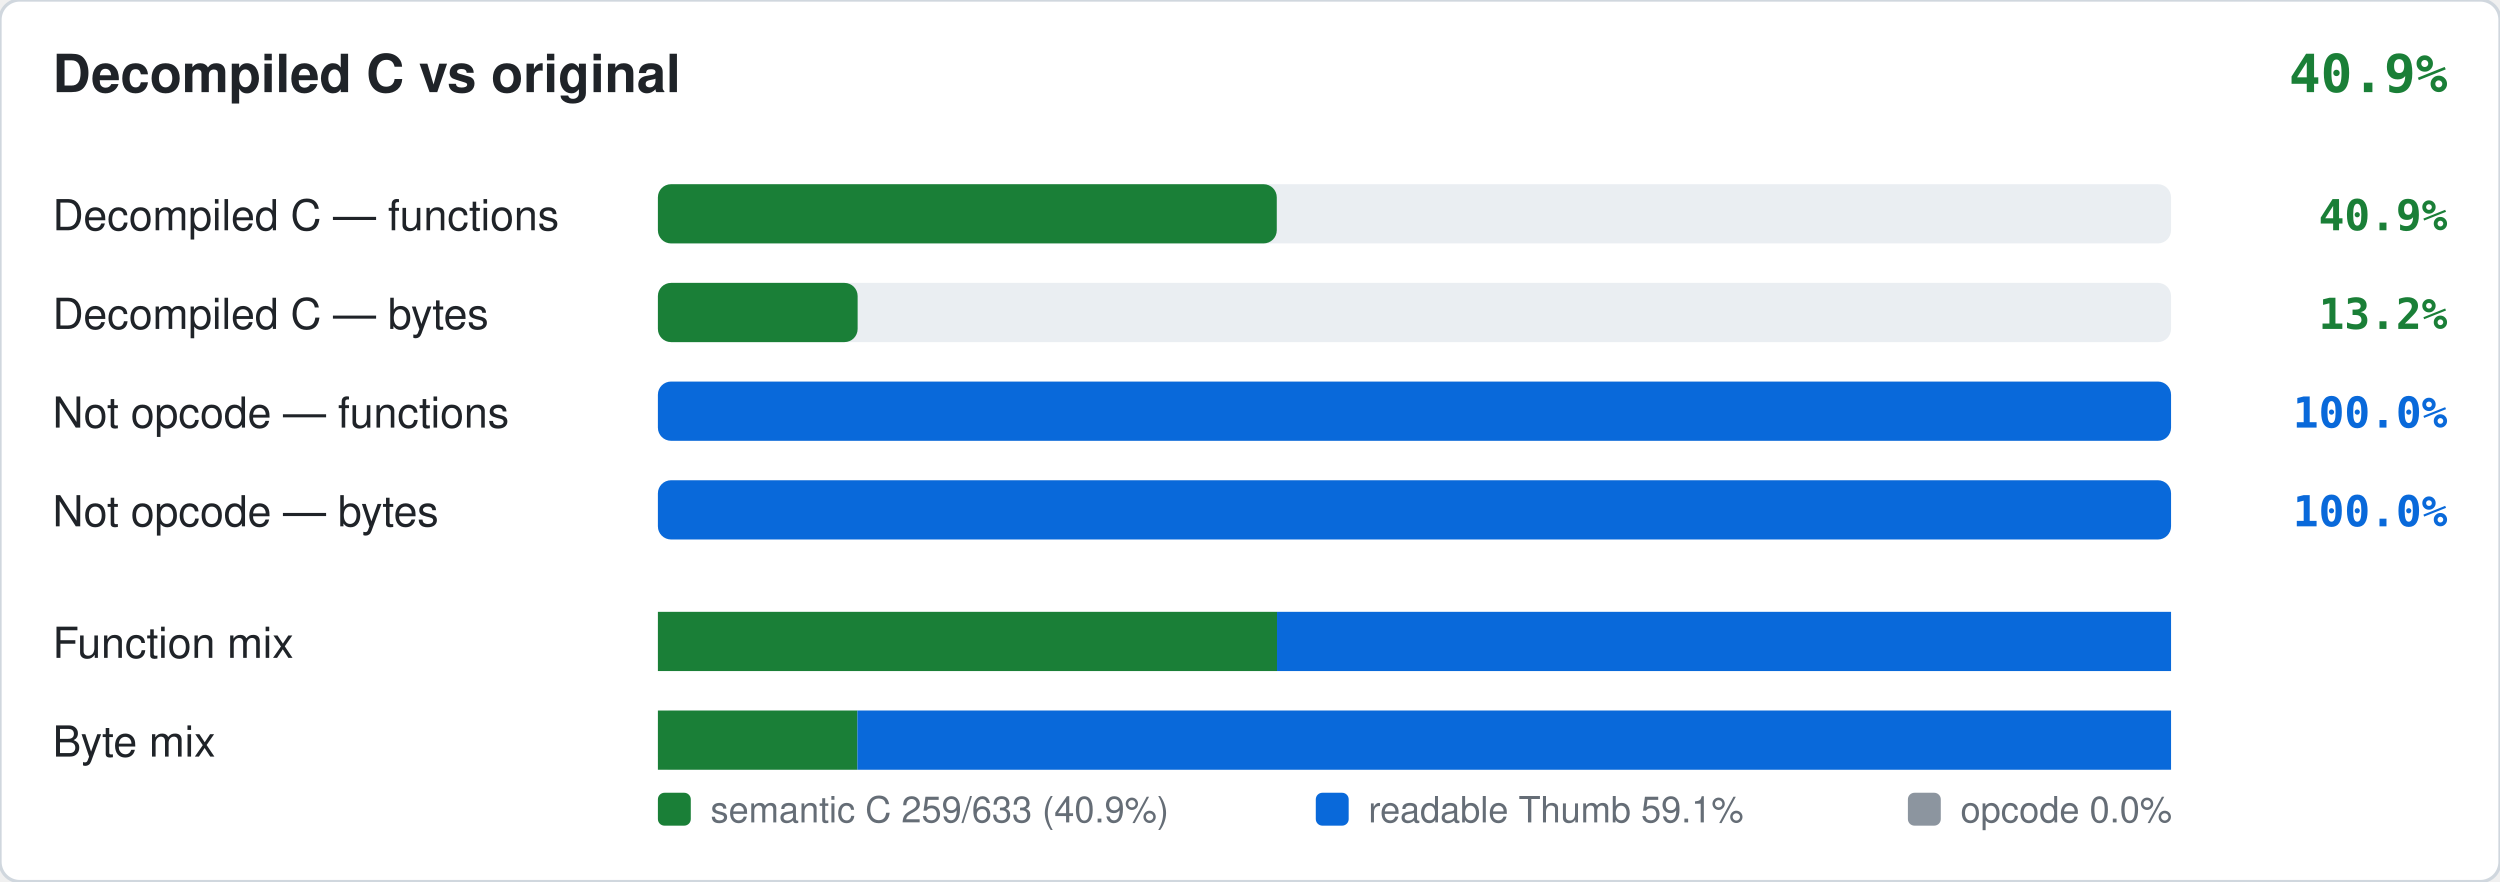
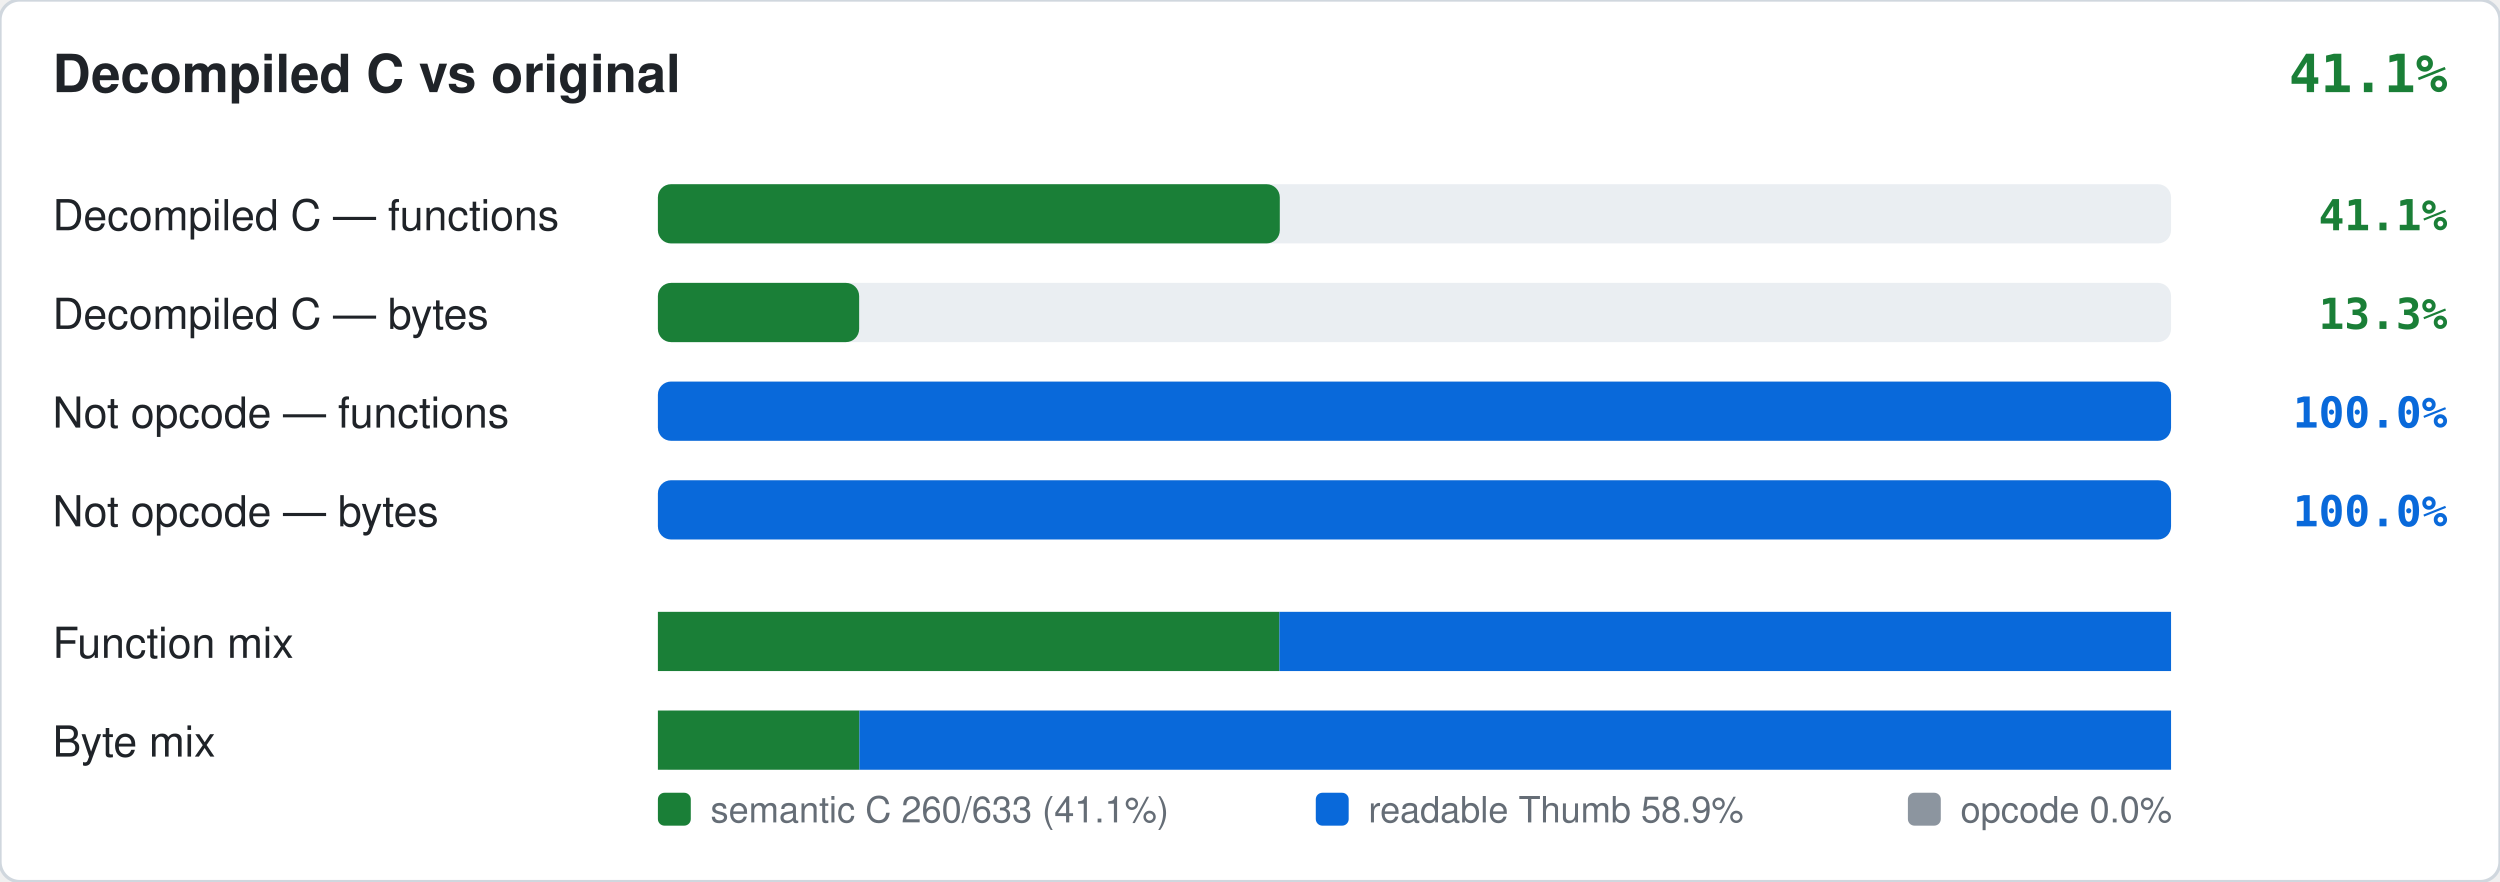
- <svg xmlns="http://www.w3.org/2000/svg" width="760" height="268" viewBox="0 0 760 268" role="img" aria-label="Decompiled C 40.9% functions, 13.2% bytes (259/633, 11,902/90,272)">
+ <svg xmlns="http://www.w3.org/2000/svg" width="760" height="268" viewBox="0 0 760 268" role="img" aria-label="Decompiled C 41.1% functions, 13.3% bytes (260/633, 12,022/90,272)">
  <rect width="760" height="268" rx="6" fill="#ffffff" stroke="#d0d7de" />
  <text x="16" y="28" font-family="-apple-system,BlinkMacSystemFont,Segoe UI,Helvetica,Arial,sans-serif" font-size="16" font-weight="600" fill="#1f2328">Decompiled C vs original</text>
-   <text x="744" y="28" text-anchor="end" font-family="ui-monospace,SFMono-Regular,Menlo,Consolas,monospace" font-size="16" font-weight="700" fill="#1a7f37">40.9%</text>
+   <text x="744" y="28" text-anchor="end" font-family="ui-monospace,SFMono-Regular,Menlo,Consolas,monospace" font-size="16" font-weight="700" fill="#1a7f37">41.1%</text>
  <text x="16" y="70" font-family="-apple-system,BlinkMacSystemFont,Segoe UI,Helvetica,Arial,sans-serif" font-size="13" fill="#1f2328">Decompiled C — functions</text>
  <rect x="200.00" y="56.00" width="460.00" height="18.00" rx="4" fill="#eaeef2" />
-   <rect x="200.00" y="56.00" width="188.14" height="18.00" rx="4" fill="#1a7f37" />
-   <text x="744" y="70" text-anchor="end" font-family="ui-monospace,SFMono-Regular,Menlo,Consolas,monospace" font-size="13" font-weight="700" fill="#1a7f37">40.9%</text>
+   <rect x="200.00" y="56.00" width="189.06" height="18.00" rx="4" fill="#1a7f37" />
+   <text x="744" y="70" text-anchor="end" font-family="ui-monospace,SFMono-Regular,Menlo,Consolas,monospace" font-size="13" font-weight="700" fill="#1a7f37">41.1%</text>
  <text x="16" y="100" font-family="-apple-system,BlinkMacSystemFont,Segoe UI,Helvetica,Arial,sans-serif" font-size="13" fill="#1f2328">Decompiled C — bytes</text>
  <rect x="200.00" y="86.00" width="460.00" height="18.00" rx="4" fill="#eaeef2" />
-   <rect x="200.00" y="86.00" width="60.72" height="18.00" rx="4" fill="#1a7f37" />
-   <text x="744" y="100" text-anchor="end" font-family="ui-monospace,SFMono-Regular,Menlo,Consolas,monospace" font-size="13" font-weight="700" fill="#1a7f37">13.2%</text>
+   <rect x="200.00" y="86.00" width="61.18" height="18.00" rx="4" fill="#1a7f37" />
+   <text x="744" y="100" text-anchor="end" font-family="ui-monospace,SFMono-Regular,Menlo,Consolas,monospace" font-size="13" font-weight="700" fill="#1a7f37">13.3%</text>
  <text x="16" y="130" font-family="-apple-system,BlinkMacSystemFont,Segoe UI,Helvetica,Arial,sans-serif" font-size="13" fill="#1f2328">Not opcode — functions</text>
  <rect x="200.00" y="116.00" width="460.00" height="18.00" rx="4" fill="#eaeef2" />
  <rect x="200.00" y="116.00" width="460.00" height="18.00" rx="4" fill="#0969da" />
  <text x="744" y="130" text-anchor="end" font-family="ui-monospace,SFMono-Regular,Menlo,Consolas,monospace" font-size="13" font-weight="700" fill="#0969da">100.0%</text>
  <text x="16" y="160" font-family="-apple-system,BlinkMacSystemFont,Segoe UI,Helvetica,Arial,sans-serif" font-size="13" fill="#1f2328">Not opcode — bytes</text>
  <rect x="200.00" y="146.00" width="460.00" height="18.00" rx="4" fill="#eaeef2" />
  <rect x="200.00" y="146.00" width="460.00" height="18.00" rx="4" fill="#0969da" />
  <text x="744" y="160" text-anchor="end" font-family="ui-monospace,SFMono-Regular,Menlo,Consolas,monospace" font-size="13" font-weight="700" fill="#0969da">100.0%</text>
  <text x="16" y="200" font-family="-apple-system,BlinkMacSystemFont,Segoe UI,Helvetica,Arial,sans-serif" font-size="13" fill="#1f2328">Function mix</text>
  <rect x="200.00" y="186.00" width="460.00" height="18.00" rx="4" fill="#eaeef2" />
-   <rect x="200.00" y="186.00" width="188.21" height="18.00" fill="#1a7f37" />
-   <rect x="388.21" y="186.00" width="271.79" height="18.00" fill="#0969da" />
+   <rect x="200.00" y="186.00" width="188.94" height="18.00" fill="#1a7f37" />
+   <rect x="388.94" y="186.00" width="271.06" height="18.00" fill="#0969da" />
  <text x="16" y="230" font-family="-apple-system,BlinkMacSystemFont,Segoe UI,Helvetica,Arial,sans-serif" font-size="13" fill="#1f2328">Byte mix</text>
  <rect x="200.00" y="216.00" width="460.00" height="18.00" rx="4" fill="#eaeef2" />
-   <rect x="200.00" y="216.00" width="60.65" height="18.00" fill="#1a7f37" />
-   <rect x="260.65" y="216.00" width="399.35" height="18.00" fill="#0969da" />
+   <rect x="200.00" y="216.00" width="61.26" height="18.00" fill="#1a7f37" />
+   <rect x="261.26" y="216.00" width="398.74" height="18.00" fill="#0969da" />
  <rect x="200" y="241" width="10" height="10" rx="2" fill="#1a7f37" />
-   <text x="216" y="250" font-family="-apple-system,BlinkMacSystemFont,Segoe UI,Helvetica,Arial,sans-serif" font-size="11" fill="#656d76">semantic C 259/633 (40.9%)</text>
+   <text x="216" y="250" font-family="-apple-system,BlinkMacSystemFont,Segoe UI,Helvetica,Arial,sans-serif" font-size="11" fill="#656d76">semantic C 260/633 (41.1%)</text>
  <rect x="400" y="241" width="10" height="10" rx="2" fill="#0969da" />
-   <text x="416" y="250" font-family="-apple-system,BlinkMacSystemFont,Segoe UI,Helvetica,Arial,sans-serif" font-size="11" fill="#656d76">readable Thumb 59.1%</text>
+   <text x="416" y="250" font-family="-apple-system,BlinkMacSystemFont,Segoe UI,Helvetica,Arial,sans-serif" font-size="11" fill="#656d76">readable Thumb 58.9%</text>
  <rect x="580" y="241" width="10" height="10" rx="2" fill="#8c959f" />
  <text x="596" y="250" font-family="-apple-system,BlinkMacSystemFont,Segoe UI,Helvetica,Arial,sans-serif" font-size="11" fill="#656d76">opcode 0.0%</text>
</svg>
